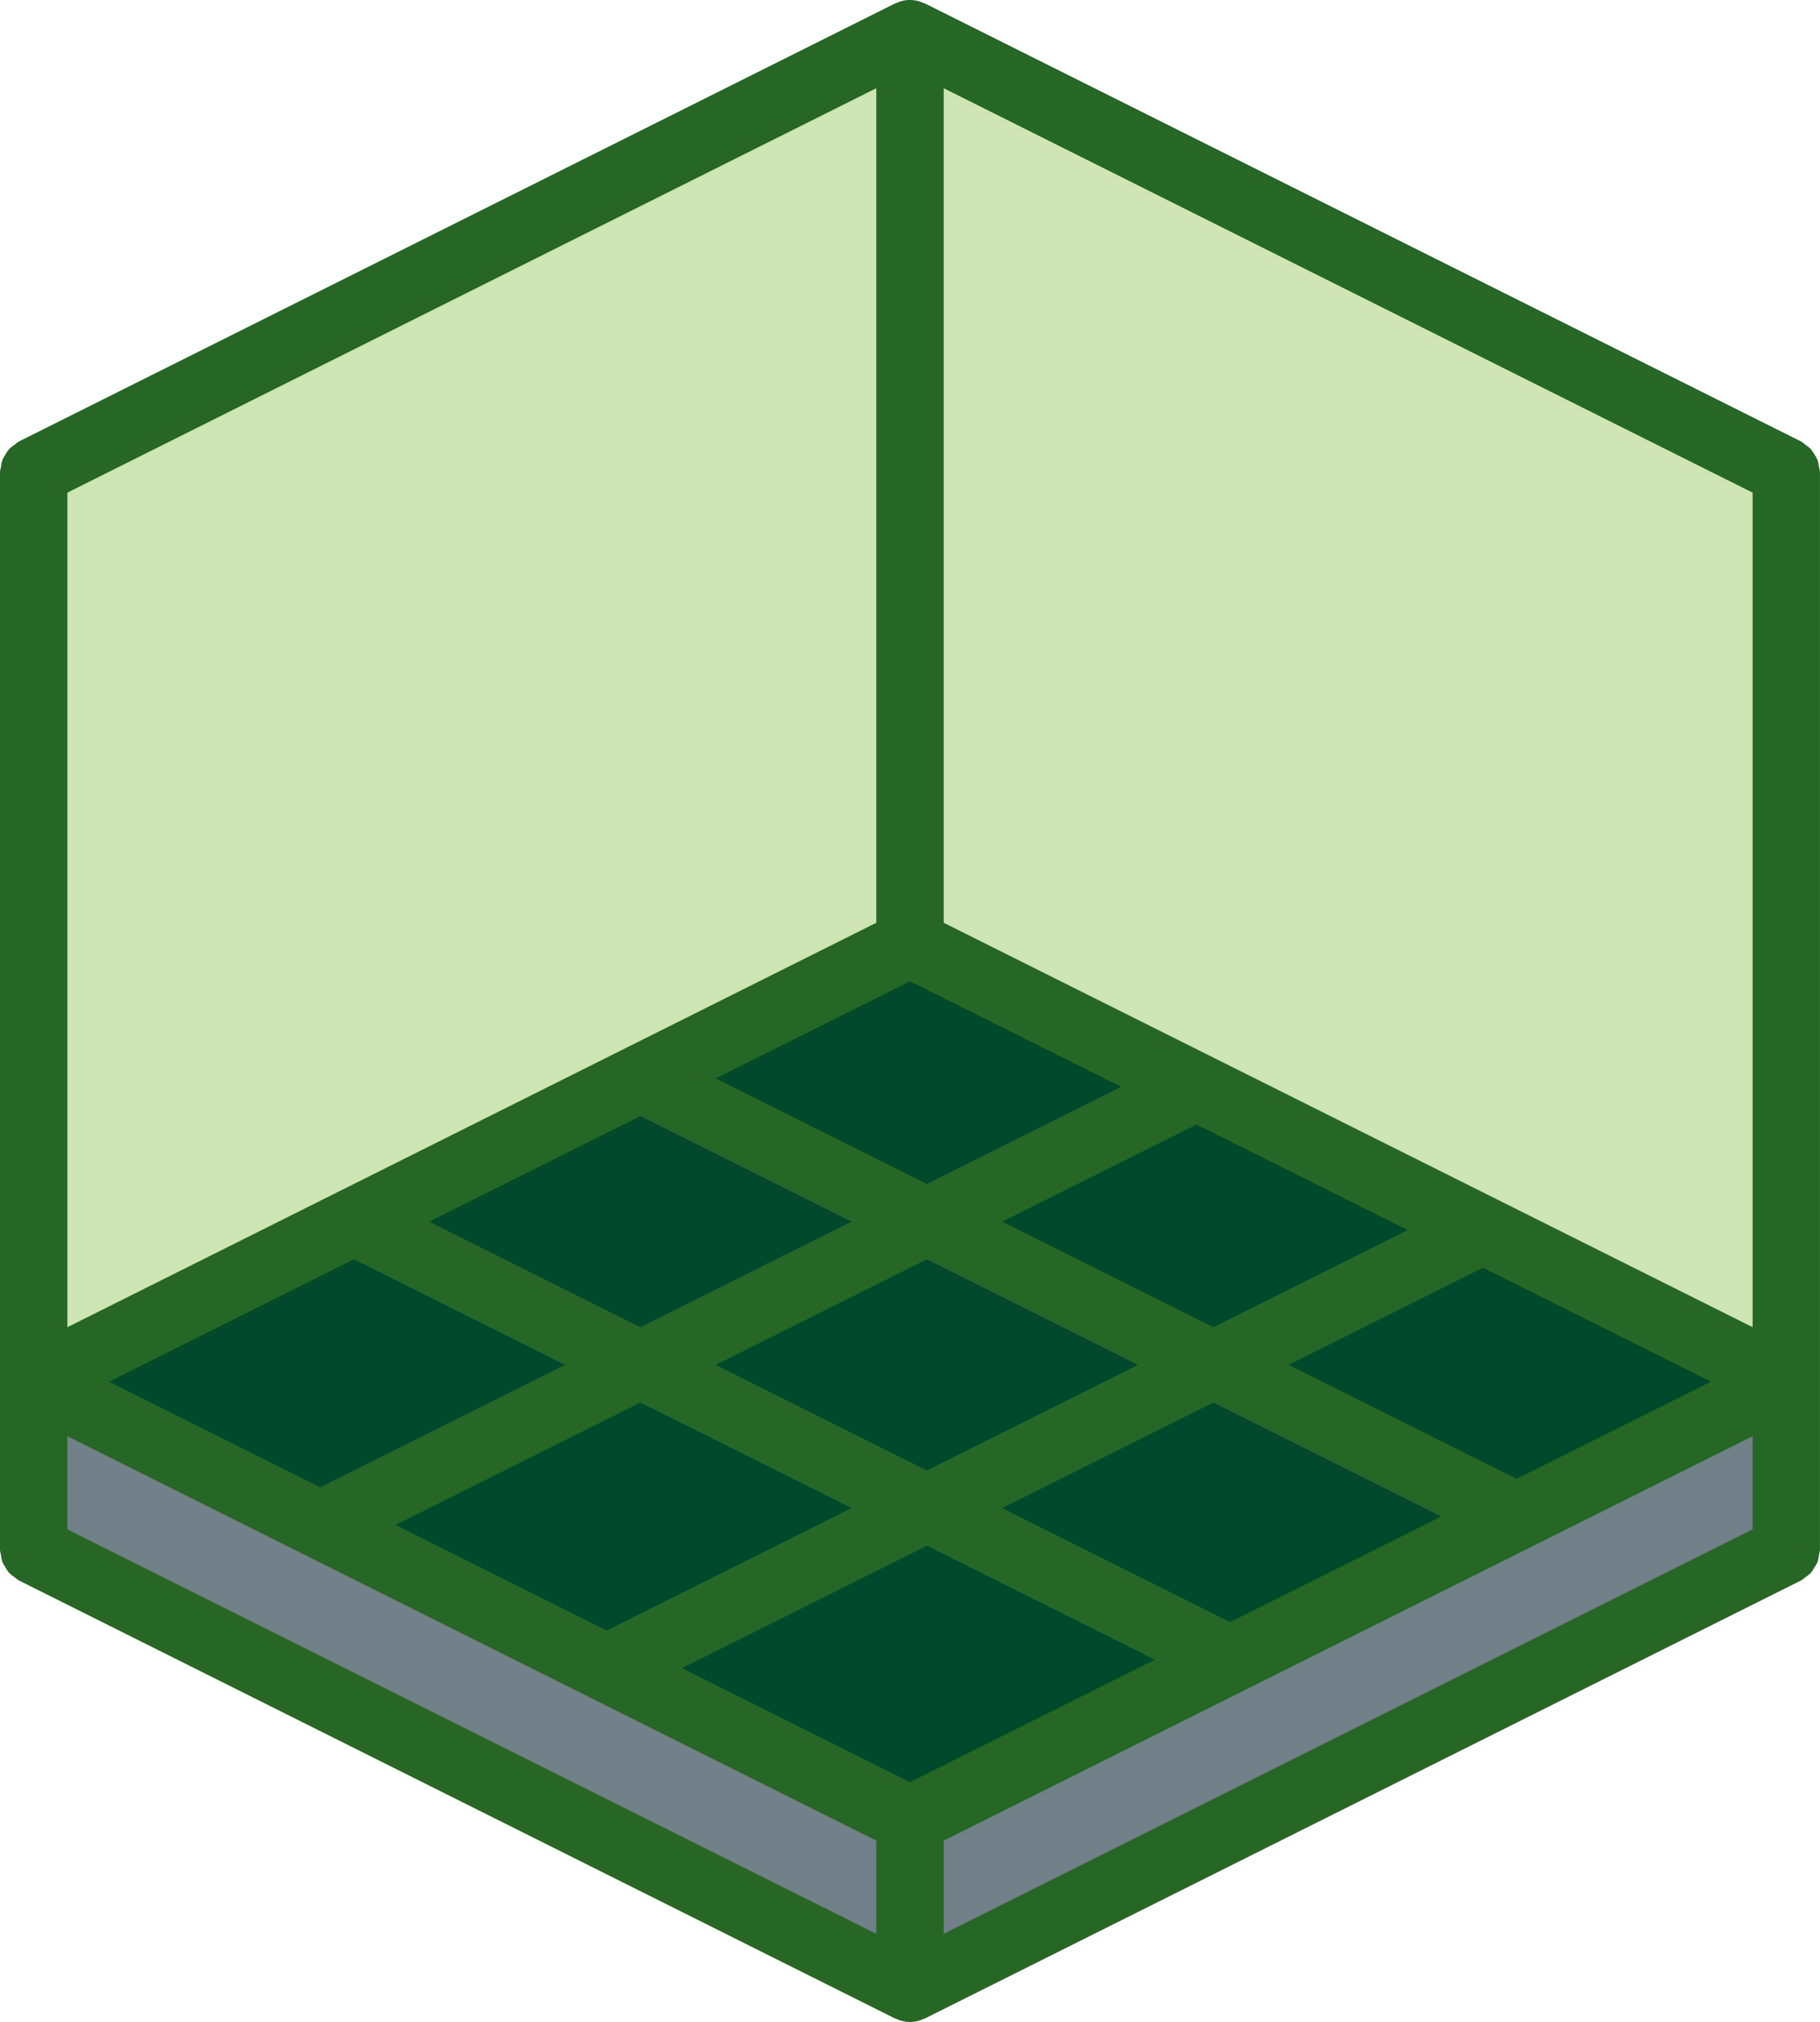
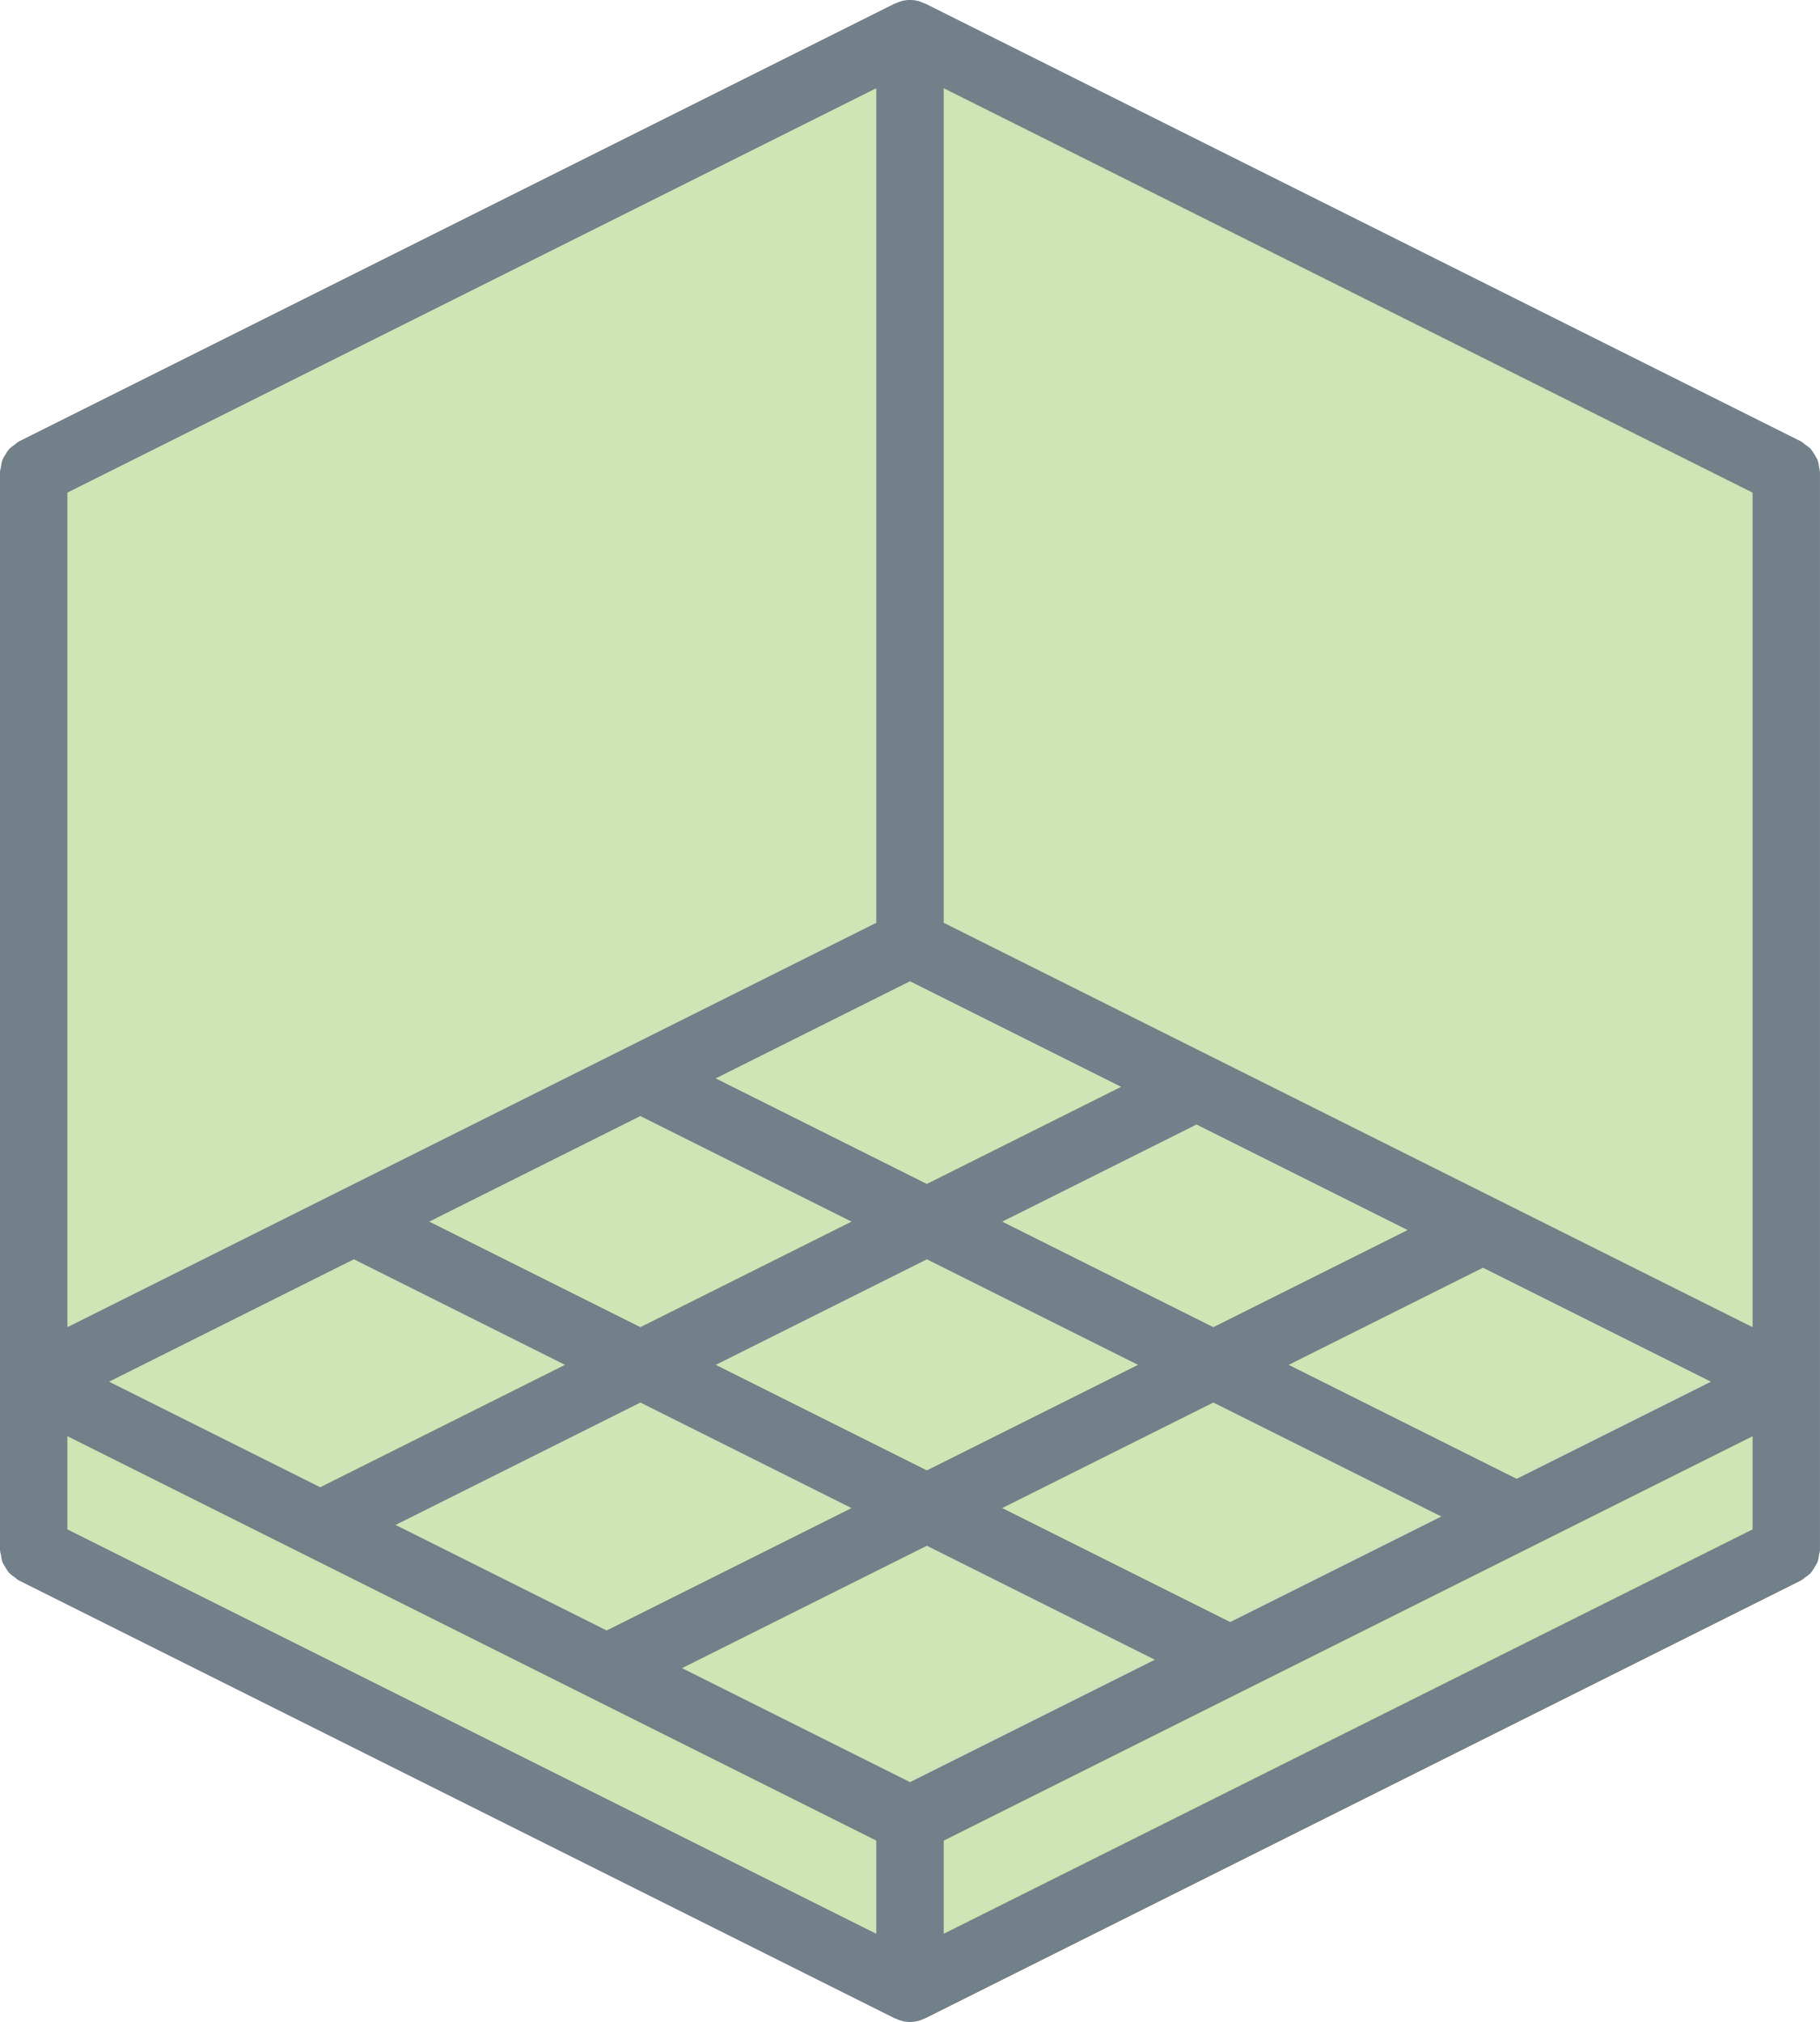
<svg xmlns="http://www.w3.org/2000/svg" height="60" width="54" id="svg889" y="0px" x="0px" version="1.1" viewBox="0 0 54 60">
  <defs id="defs893" />
-   <path id="path1075" d="m 0.071,46.351 c 0.025,0.057 0.056,0.112 0.092,0.163 0.031,0.057 0.067,0.111 0.108,0.16 0.051,0.049 0.106,0.093 0.166,0.13 0.036,0.033 0.075,0.063 0.115,0.09 l 26,13 c 0.009,0.004 0.019,0.002 0.028,0.007 0.264,0.132 0.575,0.132 0.839,0 0.009,-0.004 0.019,-0.002 0.028,-0.007 l 26,-13 c 0.041,-0.027 0.079,-0.057 0.115,-0.09 0.06,-0.037 0.116,-0.081 0.166,-0.13 0.075,-0.102 0.142,-0.21 0.2,-0.323 0.022,-0.069 0.036,-0.14 0.043,-0.213 0.013,-0.046 0.022,-0.092 0.028,-0.139 v -32 c -0.006,-0.047 -0.015,-0.093 -0.028,-0.139 -0.006,-0.072 -0.021,-0.143 -0.043,-0.213 -0.058,-0.113 -0.125,-0.221 -0.2,-0.323 -0.051,-0.049 -0.106,-0.093 -0.166,-0.13 -0.036,-0.033 -0.075,-0.063 -0.115,-0.09 l -26,-13 c -0.009,-0.004 -0.019,-0.002 -0.028,-0.007 -0.264,-0.132 -0.575,-0.132 -0.839,0 -0.009,0.004 -0.019,0.002 -0.028,0.007 l -26,13 c -0.041,0.027 -0.079,0.057 -0.115,0.09 -0.06,0.037 -0.116,0.081 -0.166,0.13 -0.041,0.05 -0.078,0.103 -0.108,0.16 -0.036,0.051 -0.067,0.106 -0.092,0.163 -0.022,0.069 -0.036,0.14 -0.043,0.213 -0.013,0.046 -0.022,0.092 -0.028,0.139 v 32 c 0.006,0.047 0.015,0.093 0.028,0.139 0.006,0.072 0.021,0.143 0.043,0.213 z" style="fill:#266726;fill-opacity:1;fill-rule:nonzero;stroke:none;stroke-width:1" />
-   <path id="path1073" d="m 27,29.118 6.264,3.132 -5.764,2.882 -6.264,-3.132 z" style="fill:#00492c;fill-opacity:1;fill-rule:nonzero;stroke:none;stroke-width:1" />
-   <path id="path1071" d="m 27,52.882 -6.764,-3.382 7.264,-3.632 6.764,3.382 z" style="fill:#00492c;fill-opacity:1;fill-rule:nonzero;stroke:none;stroke-width:1" />
-   <path id="path1069" d="M 25.264,44.75 18,48.382 11.736,45.25 19,41.618 Z" style="fill:#00492c;fill-opacity:1;fill-rule:nonzero;stroke:none;stroke-width:1" />
-   <path id="path1067" d="M 21.236,40.5 27.5,37.368 33.764,40.5 27.5,43.632 Z" style="fill:#00492c;fill-opacity:1;fill-rule:nonzero;stroke:none;stroke-width:1" />
-   <path id="path1065" d="M 36.5,48.132 29.736,44.75 36,41.618 l 6.764,3.382 z" style="fill:#00492c;fill-opacity:1;fill-rule:nonzero;stroke:none;stroke-width:1" />
-   <path id="path1063" d="M 45,43.882 38.236,40.5 44,37.618 l 6.764,3.382 z" style="fill:#00492c;fill-opacity:1;fill-rule:nonzero;stroke:none;stroke-width:1" />
-   <path id="path1061" d="m 36,39.382 -6.264,-3.132 5.764,-2.882 6.264,3.132 z" style="fill:#00492c;fill-opacity:1;fill-rule:nonzero;stroke:none;stroke-width:1" />
-   <path id="path1059" d="m 19,33.118 6.264,3.132 L 19,39.382 12.736,36.25 Z" style="fill:#00492c;fill-opacity:1;fill-rule:nonzero;stroke:none;stroke-width:1" />
-   <path id="path1057" d="m 10.5,37.368 6.264,3.132 L 9.5,44.132 3.236,41 Z" style="fill:#00492c;fill-opacity:1;fill-rule:nonzero;stroke:none;stroke-width:1" />
-   <path id="path1055" d="m 2,42.618 24,12 v 2.764 l -24,-12 z" style="fill:#72808a;fill-opacity:1;fill-rule:nonzero;stroke:none;stroke-width:1" />
-   <path id="path1053" d="m 28,54.618 24,-12 v 2.764 l -24,12 z" style="fill:#72808a;fill-opacity:1;fill-rule:nonzero;stroke:none;stroke-width:1" />
+   <path id="path1075" d="m 0.071,46.351 c 0.025,0.057 0.056,0.112 0.092,0.163 0.031,0.057 0.067,0.111 0.108,0.16 0.051,0.049 0.106,0.093 0.166,0.13 0.036,0.033 0.075,0.063 0.115,0.09 l 26,13 c 0.009,0.004 0.019,0.002 0.028,0.007 0.264,0.132 0.575,0.132 0.839,0 0.009,-0.004 0.019,-0.002 0.028,-0.007 l 26,-13 c 0.041,-0.027 0.079,-0.057 0.115,-0.09 0.06,-0.037 0.116,-0.081 0.166,-0.13 0.075,-0.102 0.142,-0.21 0.2,-0.323 0.022,-0.069 0.036,-0.14 0.043,-0.213 0.013,-0.046 0.022,-0.092 0.028,-0.139 v -32 c -0.006,-0.047 -0.015,-0.093 -0.028,-0.139 -0.006,-0.072 -0.021,-0.143 -0.043,-0.213 -0.058,-0.113 -0.125,-0.221 -0.2,-0.323 -0.051,-0.049 -0.106,-0.093 -0.166,-0.13 -0.036,-0.033 -0.075,-0.063 -0.115,-0.09 l -26,-13 c -0.009,-0.004 -0.019,-0.002 -0.028,-0.007 -0.264,-0.132 -0.575,-0.132 -0.839,0 -0.009,0.004 -0.019,0.002 -0.028,0.007 l -26,13 c -0.041,0.027 -0.079,0.057 -0.115,0.09 -0.06,0.037 -0.116,0.081 -0.166,0.13 -0.041,0.05 -0.078,0.103 -0.108,0.16 -0.036,0.051 -0.067,0.106 -0.092,0.163 -0.022,0.069 -0.036,0.14 -0.043,0.213 -0.013,0.046 -0.022,0.092 -0.028,0.139 v 32 c 0.006,0.047 0.015,0.093 0.028,0.139 0.006,0.072 0.021,0.143 0.043,0.213 z" style="fill:#72808a;fill-opacity:1;fill-rule:nonzero;stroke:none;stroke-width:1" />
+   <path id="path1073" d="m 27,29.118 6.264,3.132 -5.764,2.882 -6.264,-3.132 z" style="fill:#cfe5b5;fill-opacity:1;fill-rule:nonzero;stroke:none;stroke-width:1" />
+   <path id="path1071" d="m 27,52.882 -6.764,-3.382 7.264,-3.632 6.764,3.382 z" style="fill:#cfe5b5;fill-opacity:1;fill-rule:nonzero;stroke:none;stroke-width:1" />
+   <path id="path1069" d="M 25.264,44.75 18,48.382 11.736,45.25 19,41.618 Z" style="fill:#cfe5b5;fill-opacity:1;fill-rule:nonzero;stroke:none;stroke-width:1" />
+   <path id="path1067" d="M 21.236,40.5 27.5,37.368 33.764,40.5 27.5,43.632 Z" style="fill:#cfe5b5;fill-opacity:1;fill-rule:nonzero;stroke:none;stroke-width:1" />
+   <path id="path1065" d="M 36.5,48.132 29.736,44.75 36,41.618 l 6.764,3.382 z" style="fill:#cfe5b5;fill-opacity:1;fill-rule:nonzero;stroke:none;stroke-width:1" />
+   <path id="path1063" d="M 45,43.882 38.236,40.5 44,37.618 l 6.764,3.382 z" style="fill:#cfe5b5;fill-opacity:1;fill-rule:nonzero;stroke:none;stroke-width:1" />
+   <path id="path1061" d="m 36,39.382 -6.264,-3.132 5.764,-2.882 6.264,3.132 z" style="fill:#cfe5b5;fill-opacity:1;fill-rule:nonzero;stroke:none;stroke-width:1" />
+   <path id="path1059" d="m 19,33.118 6.264,3.132 L 19,39.382 12.736,36.25 Z" style="fill:#cfe5b5;fill-opacity:1;fill-rule:nonzero;stroke:none;stroke-width:1" />
+   <path id="path1057" d="m 10.5,37.368 6.264,3.132 L 9.5,44.132 3.236,41 Z" style="fill:#cfe5b5;fill-opacity:1;fill-rule:nonzero;stroke:none;stroke-width:1" />
+   <path id="path1055" d="m 2,42.618 24,12 v 2.764 l -24,-12 z" style="fill:#cfe5b5;fill-opacity:1;fill-rule:nonzero;stroke:none;stroke-width:1" />
+   <path id="path1053" d="m 28,54.618 24,-12 v 2.764 l -24,12 z" style="fill:#cfe5b5;fill-opacity:1;fill-rule:nonzero;stroke:none;stroke-width:1" />
  <path id="path1051" d="m 52,39.382 -24,-12 V 2.618 L 52,14.618 Z" style="fill:#cfe5b5;fill-opacity:1;fill-rule:nonzero;stroke:none;stroke-width:1" />
  <path id="path879" d="m 26,27.382 -24,12 V 14.618 L 26,2.618 Z" style="fill:#cfe5b5;fill-opacity:1;fill-rule:nonzero;stroke:none;stroke-width:1" />
</svg>
